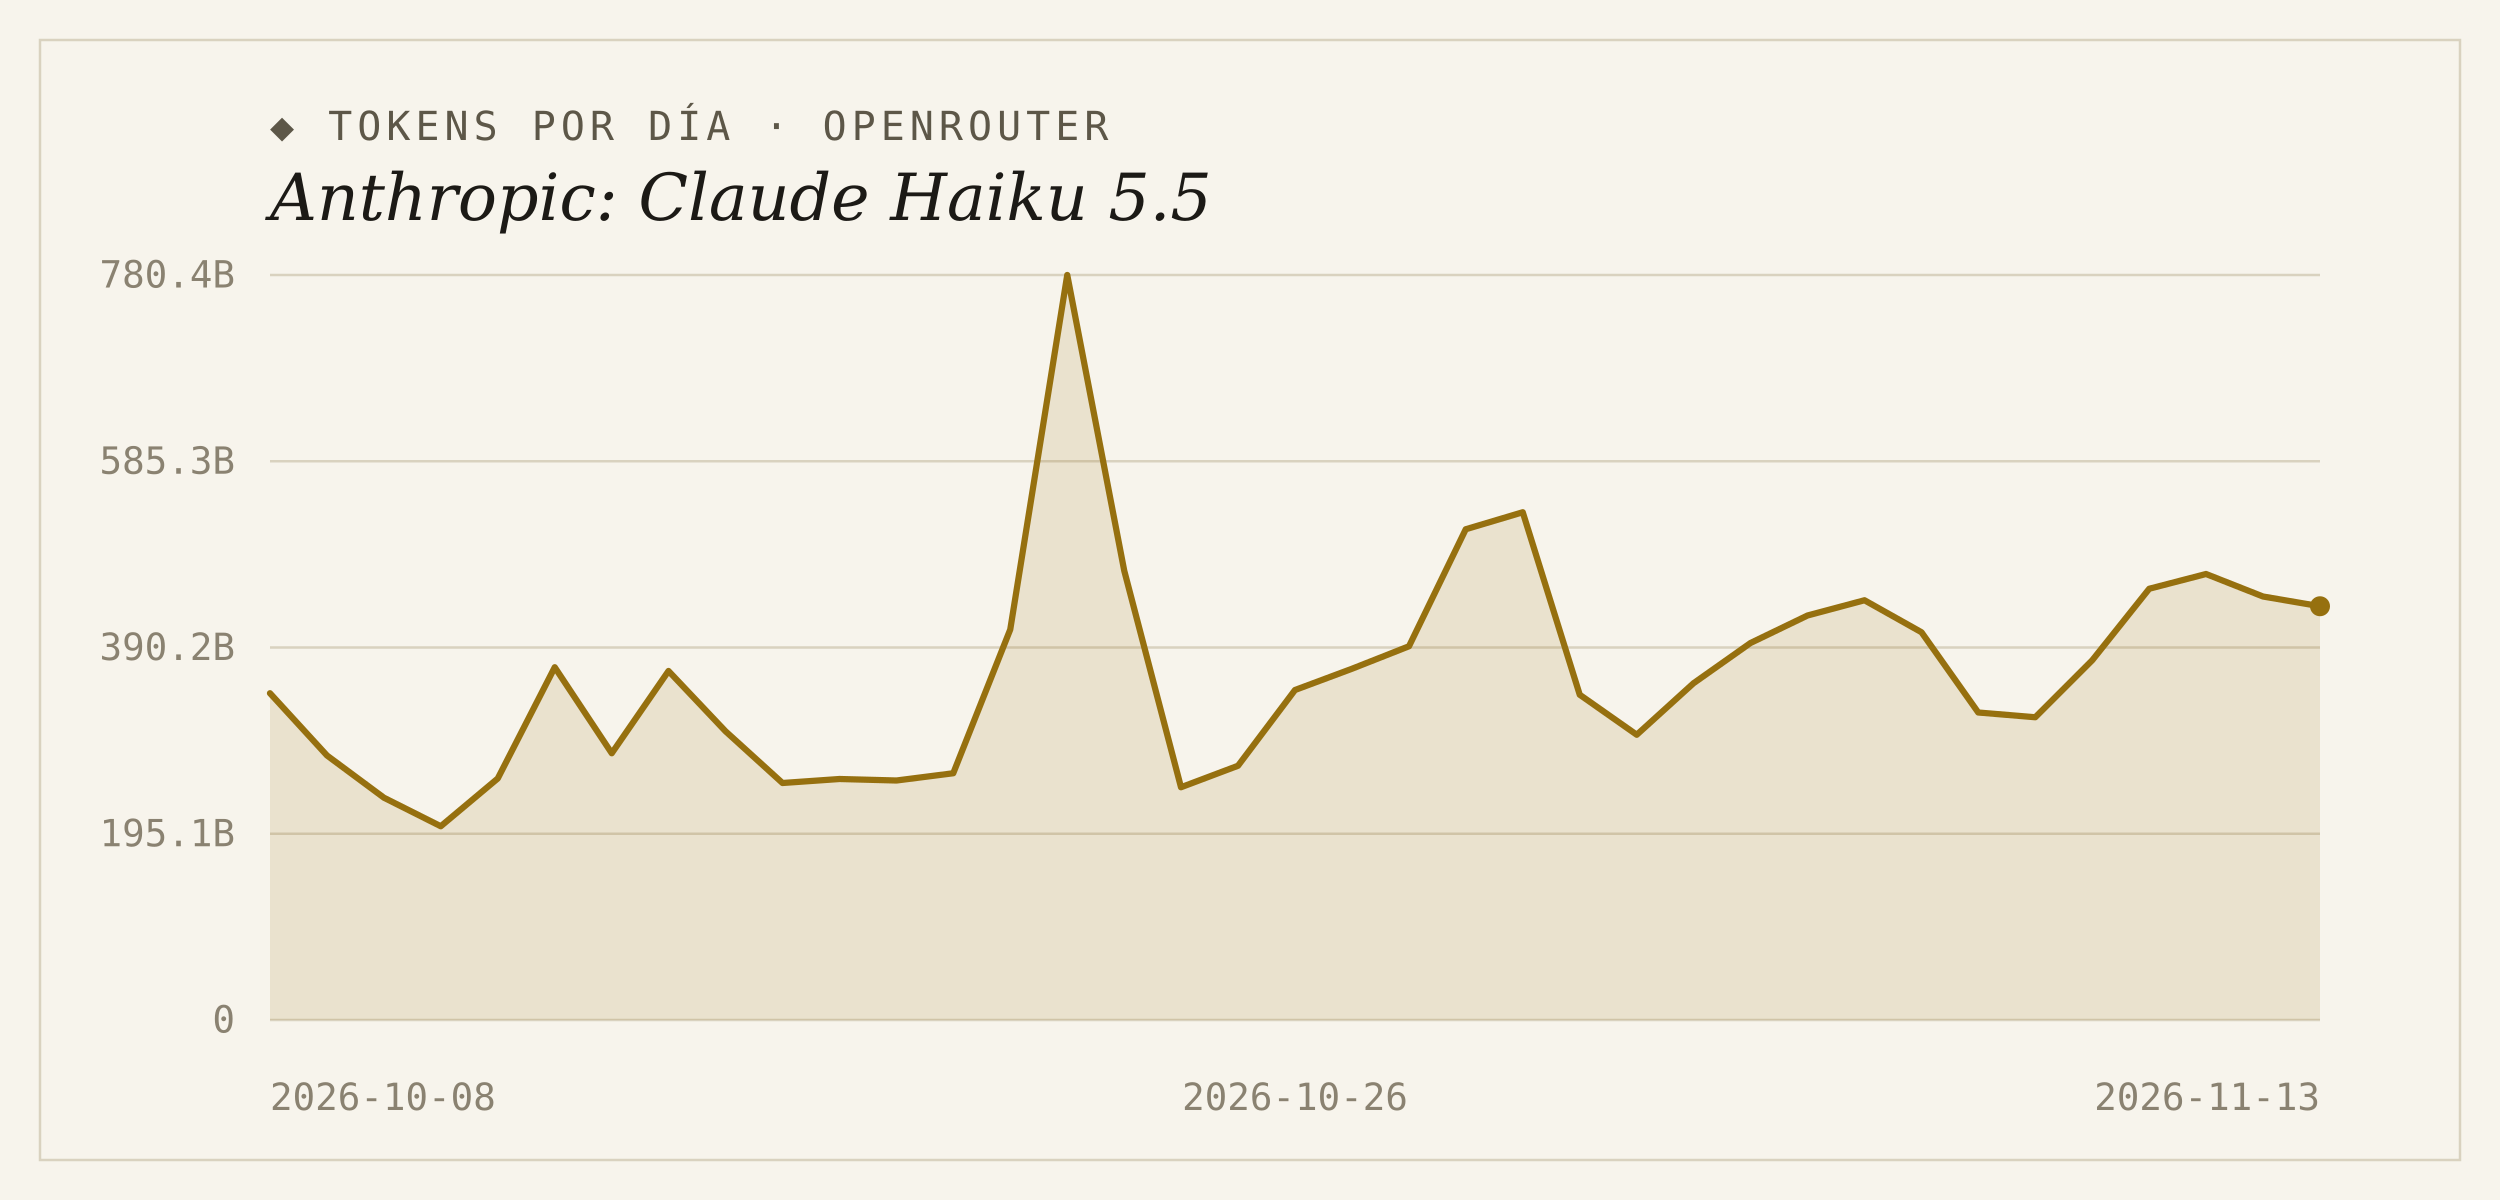
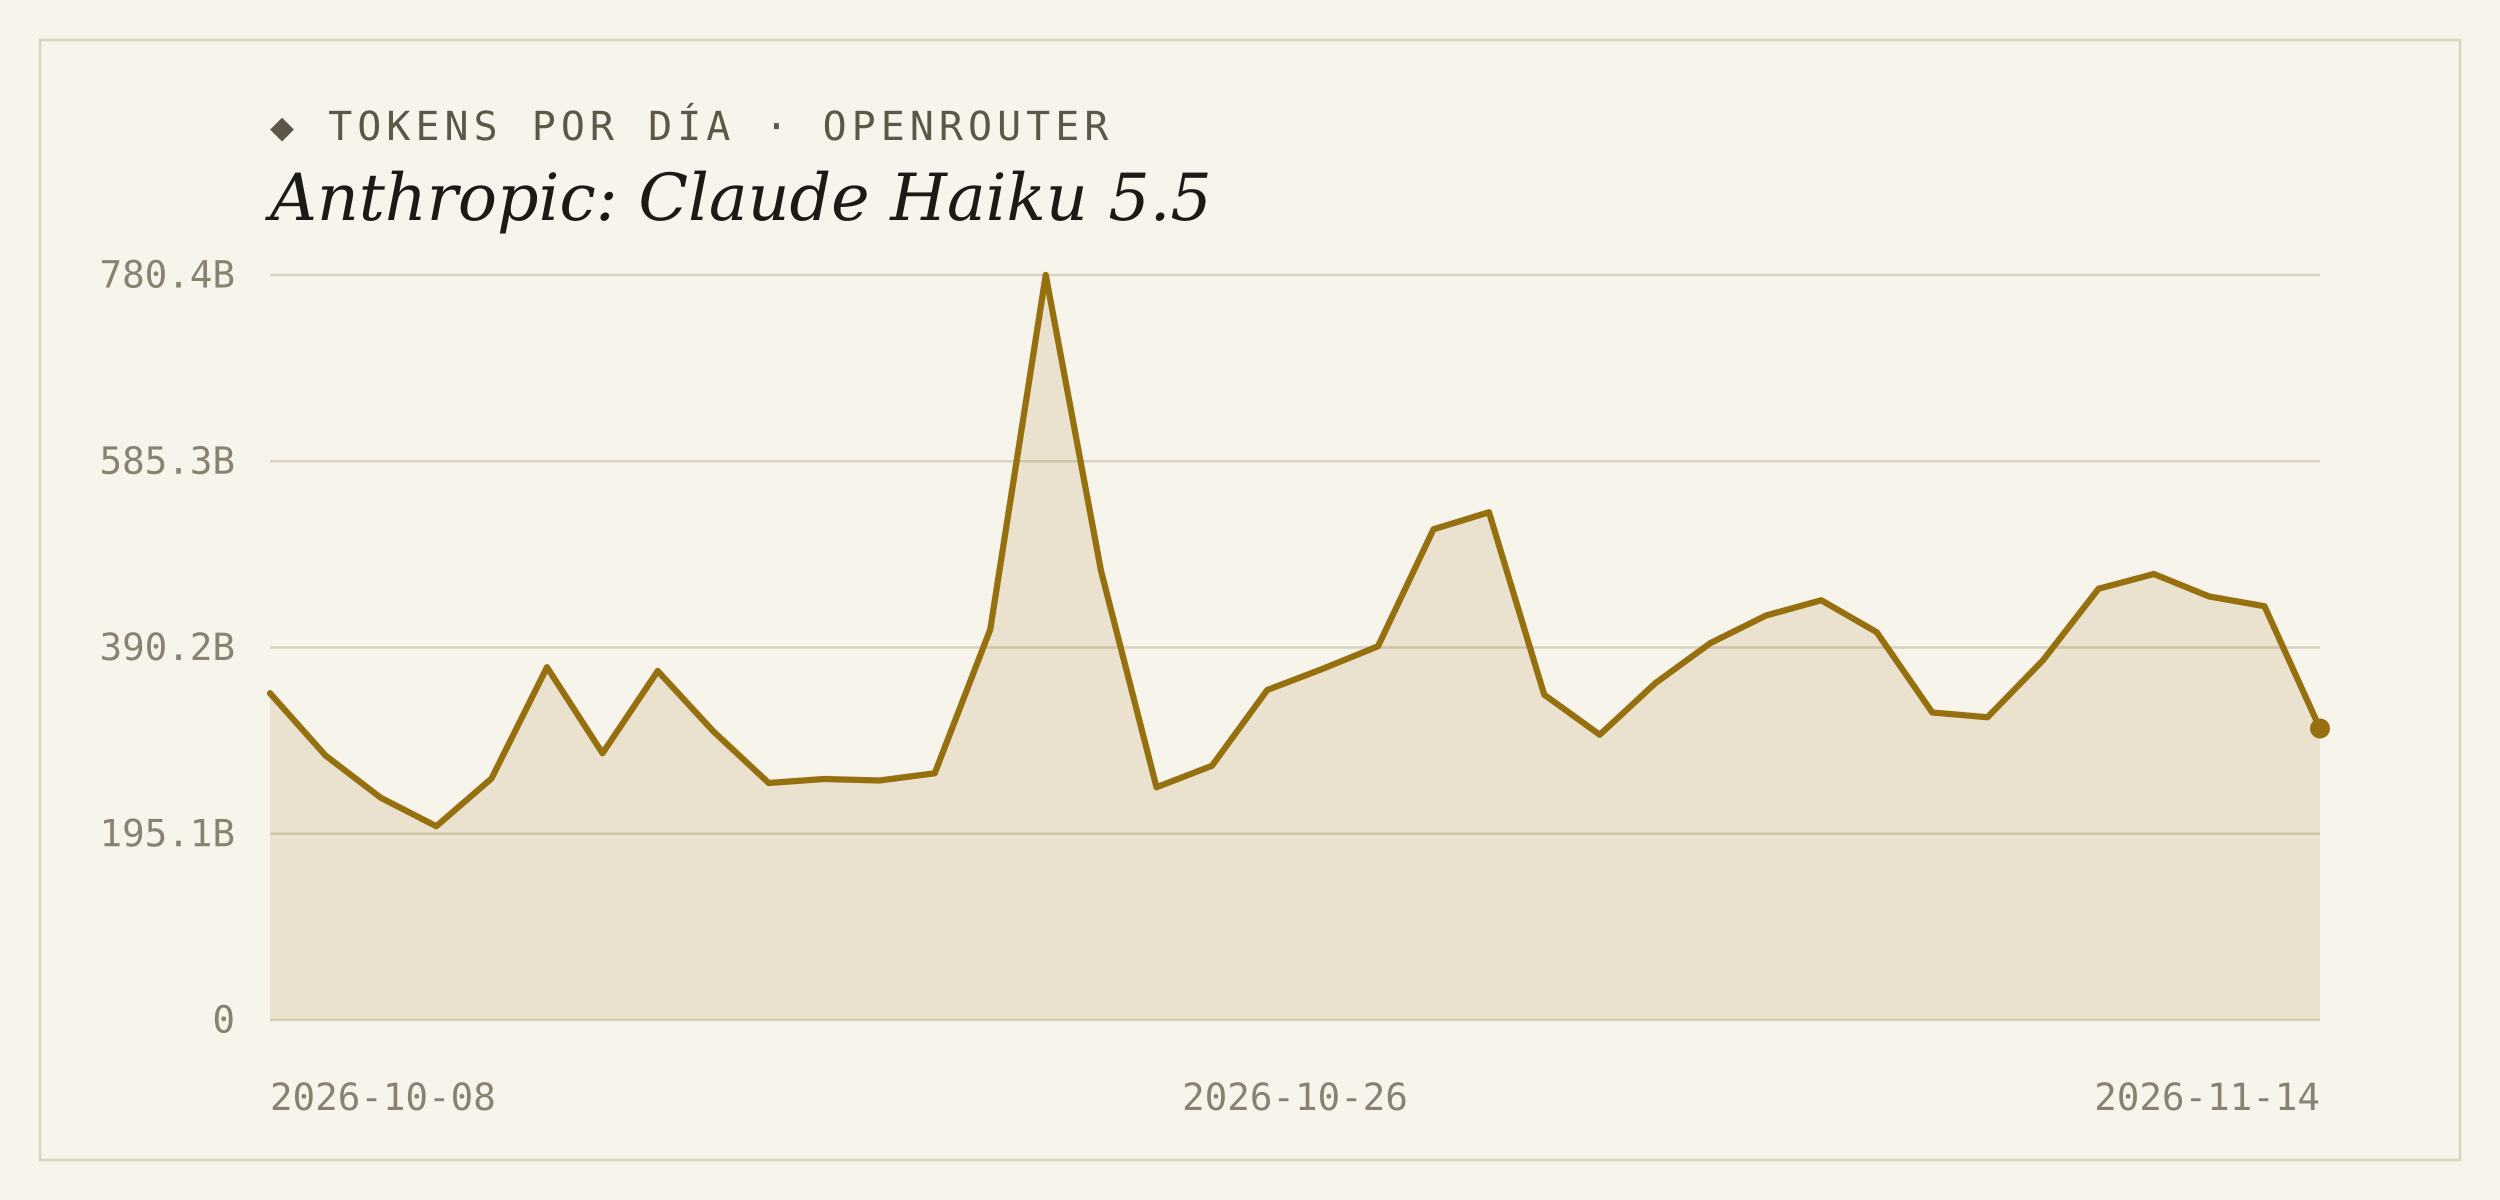
<svg xmlns="http://www.w3.org/2000/svg" width="1000" height="480" viewBox="0 0 1000 480">
  <rect width="1000" height="480" fill="#f7f4ec" />
  <rect x="16" y="16" width="968" height="448" fill="none" stroke="#d9d2bf" stroke-width="1" />
  <text x="108" y="56" font-family="'DejaVu Sans Mono', Consolas, monospace" font-size="16" letter-spacing="2" fill="#5d5748">◆ TOKENS POR DÍA · OPENROUTER</text>
  <text x="108" y="88" font-family="Georgia, 'DejaVu Serif', serif" font-size="26" font-style="italic" fill="#1c1a16">Anthropic: Claude Haiku 5.5</text>
  <line x1="108" y1="408.0" x2="928" y2="408.0" stroke="#d9d2bf" stroke-width="1" />
  <text x="94" y="413" text-anchor="end" font-family="'DejaVu Sans Mono', Consolas, monospace" font-size="15" fill="#8a8271">0</text>
  <line x1="108" y1="333.5" x2="928" y2="333.5" stroke="#d9d2bf" stroke-width="1" />
  <text x="94" y="338.5" text-anchor="end" font-family="'DejaVu Sans Mono', Consolas, monospace" font-size="15" fill="#8a8271">195.1B</text>
  <line x1="108" y1="259.0" x2="928" y2="259.0" stroke="#d9d2bf" stroke-width="1" />
  <text x="94" y="264" text-anchor="end" font-family="'DejaVu Sans Mono', Consolas, monospace" font-size="15" fill="#8a8271">390.2B</text>
  <line x1="108" y1="184.5" x2="928" y2="184.5" stroke="#d9d2bf" stroke-width="1" />
  <text x="94" y="189.5" text-anchor="end" font-family="'DejaVu Sans Mono', Consolas, monospace" font-size="15" fill="#8a8271">585.3B</text>
  <line x1="108" y1="110.0" x2="928" y2="110.0" stroke="#d9d2bf" stroke-width="1" />
  <text x="94" y="115" text-anchor="end" font-family="'DejaVu Sans Mono', Consolas, monospace" font-size="15" fill="#8a8271">780.4B</text>
-   <path d="M 108,408.0 L 108.0,277.3 L 130.8,302.2 L 153.6,319.1 L 176.3,330.5 L 199.1,311.4 L 221.9,266.9 L 244.7,301.3 L 267.4,268.4 L 290.2,292.5 L 313.0,313.2 L 335.8,311.6 L 358.6,312.2 L 381.3,309.3 L 404.1,251.8 L 426.9,110.0 L 449.7,228.3 L 472.4,314.9 L 495.2,306.3 L 518.0,276.0 L 540.8,267.5 L 563.6,258.5 L 586.3,211.7 L 609.1,204.9 L 631.9,277.9 L 654.7,293.9 L 677.4,273.3 L 700.2,257.2 L 723.0,246.2 L 745.8,240.1 L 768.6,252.9 L 791.3,285.0 L 814.1,286.9 L 836.9,264.1 L 859.7,235.5 L 882.4,229.6 L 905.2,238.6 L 928.0,242.5 L 928.0,408.0 Z" fill="#96700f" fill-opacity="0.14" />
-   <polyline points="108.0,277.3 130.8,302.2 153.6,319.1 176.3,330.5 199.1,311.4 221.9,266.9 244.7,301.3 267.4,268.4 290.2,292.5 313.0,313.2 335.8,311.6 358.6,312.2 381.3,309.3 404.1,251.8 426.9,110.0 449.7,228.3 472.4,314.9 495.2,306.3 518.0,276.0 540.8,267.5 563.6,258.5 586.3,211.7 609.1,204.9 631.9,277.9 654.7,293.9 677.4,273.3 700.2,257.2 723.0,246.2 745.8,240.1 768.6,252.9 791.3,285.0 814.1,286.9 836.9,264.1 859.7,235.5 882.4,229.6 905.2,238.6 928.0,242.5" fill="none" stroke="#96700f" stroke-width="2.5" stroke-linejoin="round" stroke-linecap="round" />
-   <circle cx="928.0" cy="242.5" r="4" fill="#96700f" />
+   <path d="M 108,408.0 L 108.0,277.3 L 130.2,302.2 L 152.3,319.1 L 174.5,330.5 L 196.6,311.4 L 218.8,266.9 L 241.0,301.3 L 263.1,268.4 L 285.3,292.5 L 307.5,313.2 L 329.6,311.6 L 351.8,312.2 L 373.9,309.3 L 396.1,251.8 L 418.3,110.0 L 440.4,228.3 L 462.6,314.9 L 484.8,306.3 L 506.9,276.0 L 529.1,267.5 L 551.2,258.5 L 573.4,211.7 L 595.6,204.9 L 617.7,277.9 L 639.9,293.9 L 662.1,273.3 L 684.2,257.2 L 706.4,246.2 L 728.5,240.1 L 750.7,252.9 L 772.9,285.0 L 795.0,286.9 L 817.2,264.1 L 839.4,235.5 L 861.5,229.6 L 883.7,238.6 L 905.8,242.5 L 928.0,291.4 L 928.0,408.0 Z" fill="#96700f" fill-opacity="0.14" />
+   <polyline points="108.0,277.3 130.2,302.2 152.3,319.1 174.5,330.5 196.6,311.4 218.8,266.9 241.0,301.3 263.1,268.4 285.3,292.5 307.5,313.2 329.6,311.6 351.8,312.2 373.9,309.3 396.1,251.8 418.3,110.0 440.4,228.3 462.6,314.9 484.8,306.3 506.9,276.0 529.1,267.5 551.2,258.5 573.4,211.7 595.6,204.9 617.7,277.9 639.9,293.9 662.1,273.3 684.2,257.2 706.4,246.2 728.5,240.1 750.7,252.9 772.9,285.0 795.0,286.9 817.2,264.1 839.4,235.5 861.5,229.6 883.7,238.6 905.8,242.5 928.0,291.4" fill="none" stroke="#96700f" stroke-width="2.5" stroke-linejoin="round" stroke-linecap="round" />
+   <circle cx="928.0" cy="291.4" r="4" fill="#96700f" />
  <text x="108" y="444" text-anchor="start" font-family="'DejaVu Sans Mono', Consolas, monospace" font-size="15" fill="#8a8271">2026-10-08</text>
  <text x="518" y="444" text-anchor="middle" font-family="'DejaVu Sans Mono', Consolas, monospace" font-size="15" fill="#8a8271">2026-10-26</text>
-   <text x="928" y="444" text-anchor="end" font-family="'DejaVu Sans Mono', Consolas, monospace" font-size="15" fill="#8a8271">2026-11-13</text>
+   <text x="928" y="444" text-anchor="end" font-family="'DejaVu Sans Mono', Consolas, monospace" font-size="15" fill="#8a8271">2026-11-14</text>
</svg>
